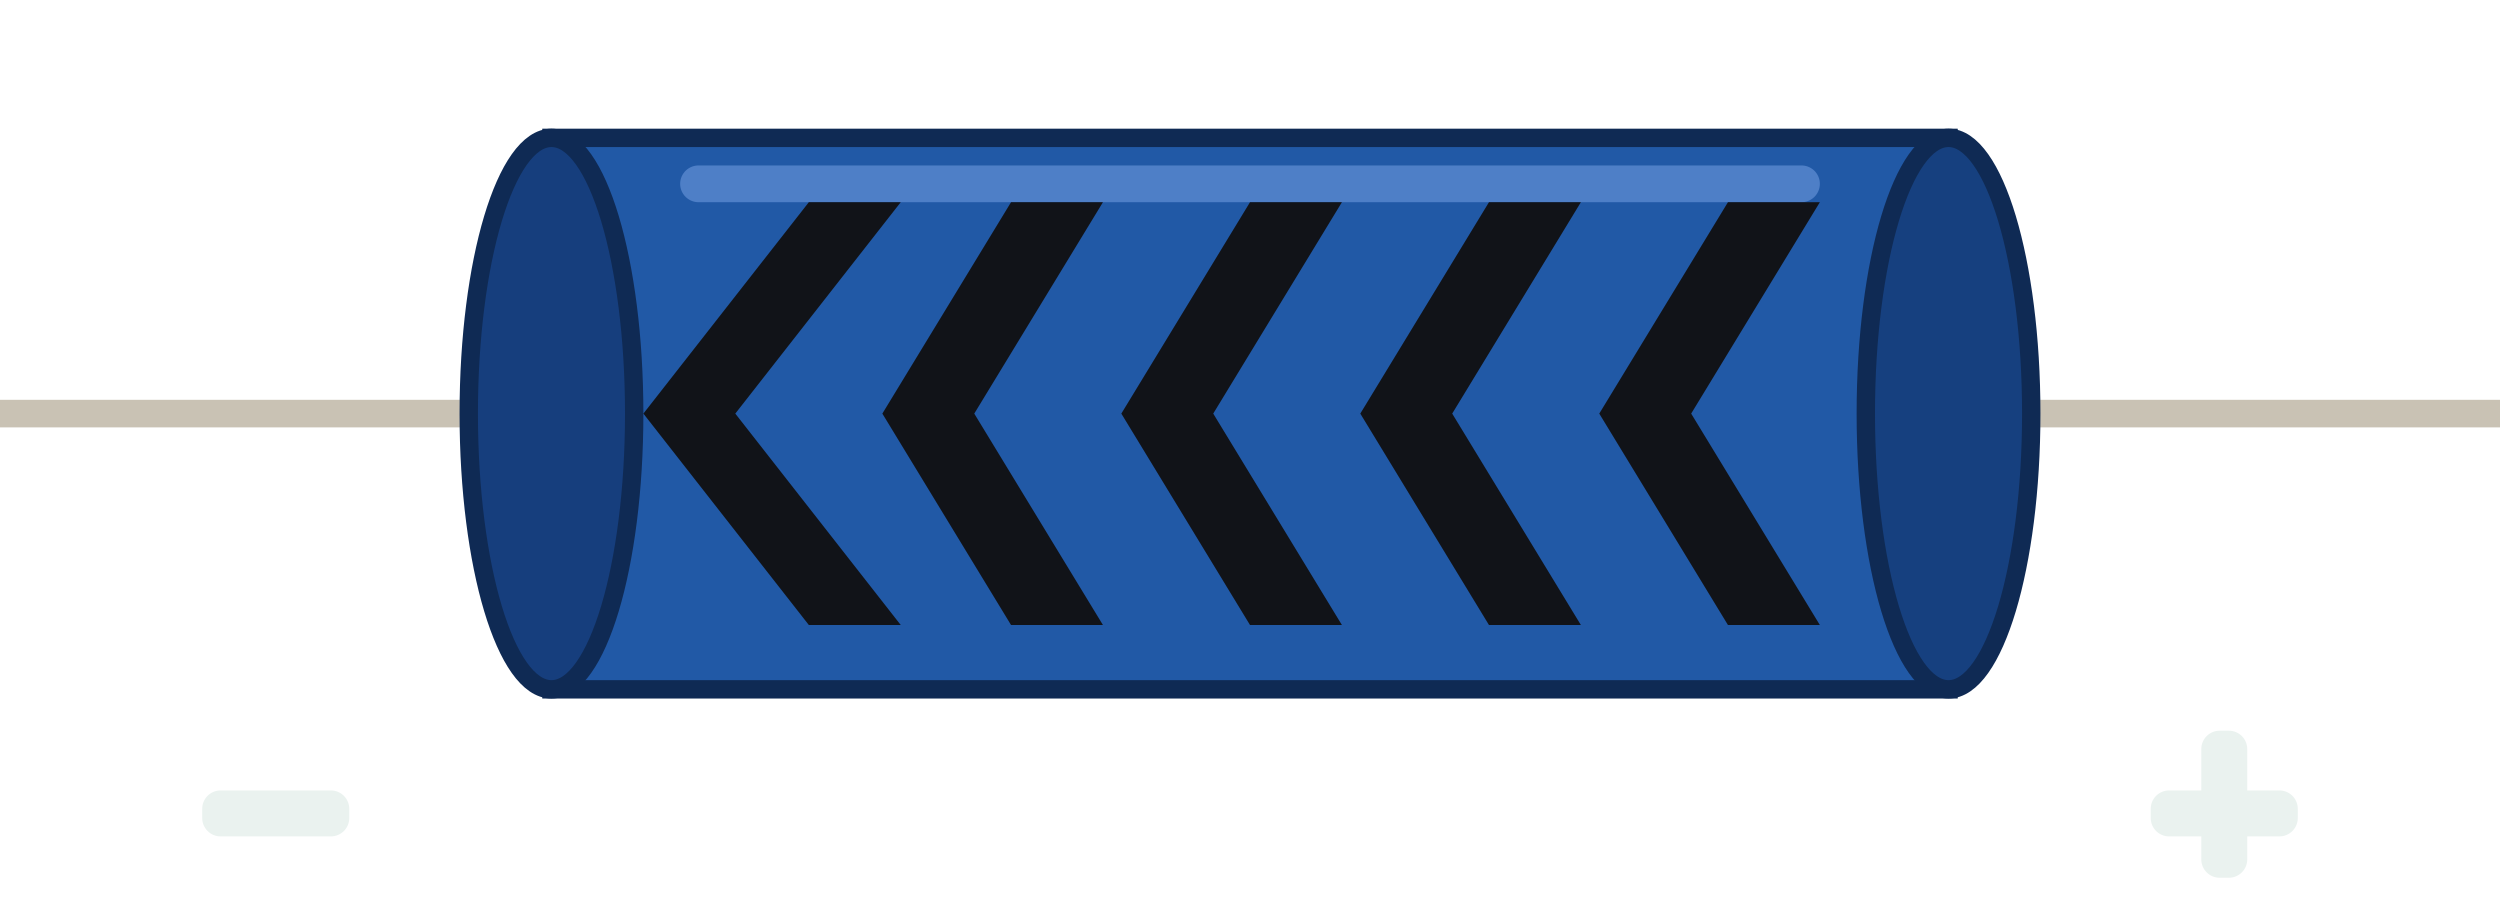
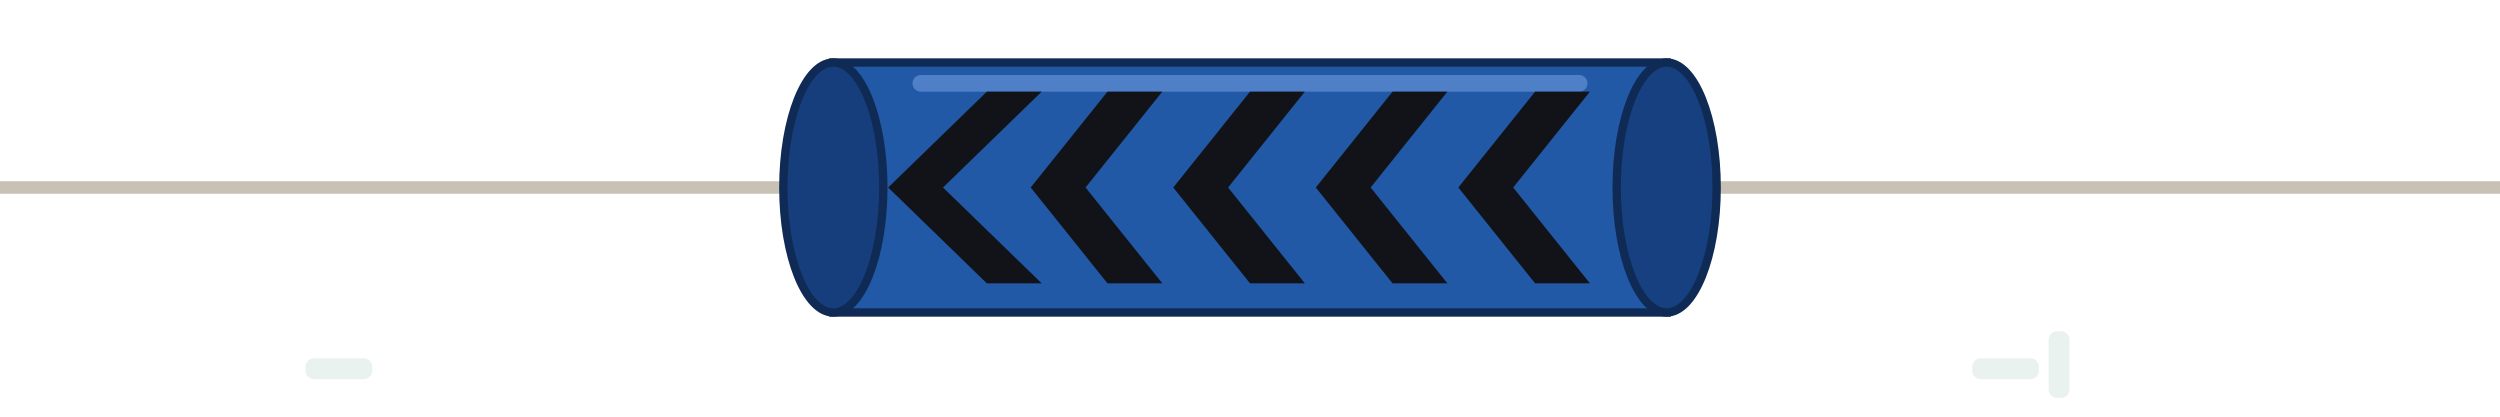
- <svg xmlns="http://www.w3.org/2000/svg" viewBox="0 0 272 100">
-   <line x1="0" y1="45" x2="60" y2="45" stroke="#c9c2b4" stroke-width="3" />
-   <line x1="212" y1="45" x2="272" y2="45" stroke="#c9c2b4" stroke-width="3" />
-   <rect x="60" y="15" width="152" height="60" fill="#2159A6" stroke="#0F2A54" stroke-width="2" />
-   <ellipse cx="60" cy="45" rx="9" ry="30" fill="#163E7D" stroke="#0F2A54" stroke-width="2" />
-   <ellipse cx="212" cy="45" rx="9" ry="30" fill="#16407F" stroke="#0F2A54" stroke-width="2" />
-   <path d="M 76 20 L 196 20" stroke="#4E7FC7" stroke-width="4" stroke-linecap="round" />
+ <svg xmlns="http://www.w3.org/2000/svg" viewBox="0 0 600 100">
+   <line x1="0" y1="45" x2="200" y2="45" stroke="#c9c2b4" stroke-width="3" />
+   <line x1="400" y1="45" x2="600" y2="45" stroke="#c9c2b4" stroke-width="3" />
+   <rect x="200" y="15" width="200" height="60" fill="#2159A6" stroke="#0F2A54" stroke-width="2" />
+   <ellipse cx="200" cy="45" rx="12" ry="30" fill="#163E7D" stroke="#0F2A54" stroke-width="2" />
+   <ellipse cx="400" cy="45" rx="12" ry="30" fill="#16407F" stroke="#0F2A54" stroke-width="2" />
+   <path d="M 221 20 L 379 20" stroke="#4E7FC7" stroke-width="4" stroke-linecap="round" />
  <g fill="#111318">
-     <path d="M 188 22 L 174 45 L 188 68 L 198 68 L 184 45 L 198 22 Z" />
-     <path d="M 162 22 L 148 45 L 162 68 L 172 68 L 158 45 L 172 22 Z" />
-     <path d="M 136 22 L 122 45 L 136 68 L 146 68 L 132 45 L 146 22 Z" />
-     <path d="M 110 22 L 96  45 L 110 68 L 120 68 L 106 45 L 120 22 Z" />
-     <path d="M 88  22 L 70  45 L 88  68 L 98  68 L 80  45 L 98  22 Z" />
+     <path d="M 368.42 22 L 350 45 L 368.42 68 L 381.58 68 L 363.16 45 L 381.58 22 Z" />
+     <path d="M 334.21 22 L 315.79 45 L 334.21 68 L 347.37 68 L 328.95 45 L 347.37 22 Z" />
+     <path d="M 300 22 L 281.58 45 L 300 68 L 313.16 68 L 294.74 45 L 313.16 22 Z" />
+     <path d="M 265.79 22 L 247.37 45 L 265.79 68 L 278.95 68 L 260.53 45 L 278.95 22 Z" />
+     <path d="M 236.84 22 L 213.16 45 L 236.84 68 L 250 68 L 226.32 45 L 250 22 Z" />
  </g>
-   <rect x="22" y="86" width="16" height="5" rx="2" fill="#eaf2ef" />
-   <rect x="234" y="86" width="16" height="5" rx="2" fill="#eaf2ef" />
-   <rect x="239.5" y="79.5" width="5" height="16" rx="2" fill="#eaf2ef" />
+   <rect x="73.33" y="86" width="16" height="5" rx="2" fill="#eaf2ef" />
+   <rect x="473.33" y="86" width="16" height="5" rx="2" fill="#eaf2ef" />
+   <rect x="491.67" y="79.5" width="5" height="16" rx="2" fill="#eaf2ef" />
  <circle id="pin-1" cx="0" cy="45" r="0.1" fill="none" />
-   <circle id="pin-2" cx="272" cy="45" r="0.1" fill="none" />
+   <circle id="pin-2" cx="600" cy="45" r="0.1" fill="none" />
</svg>
